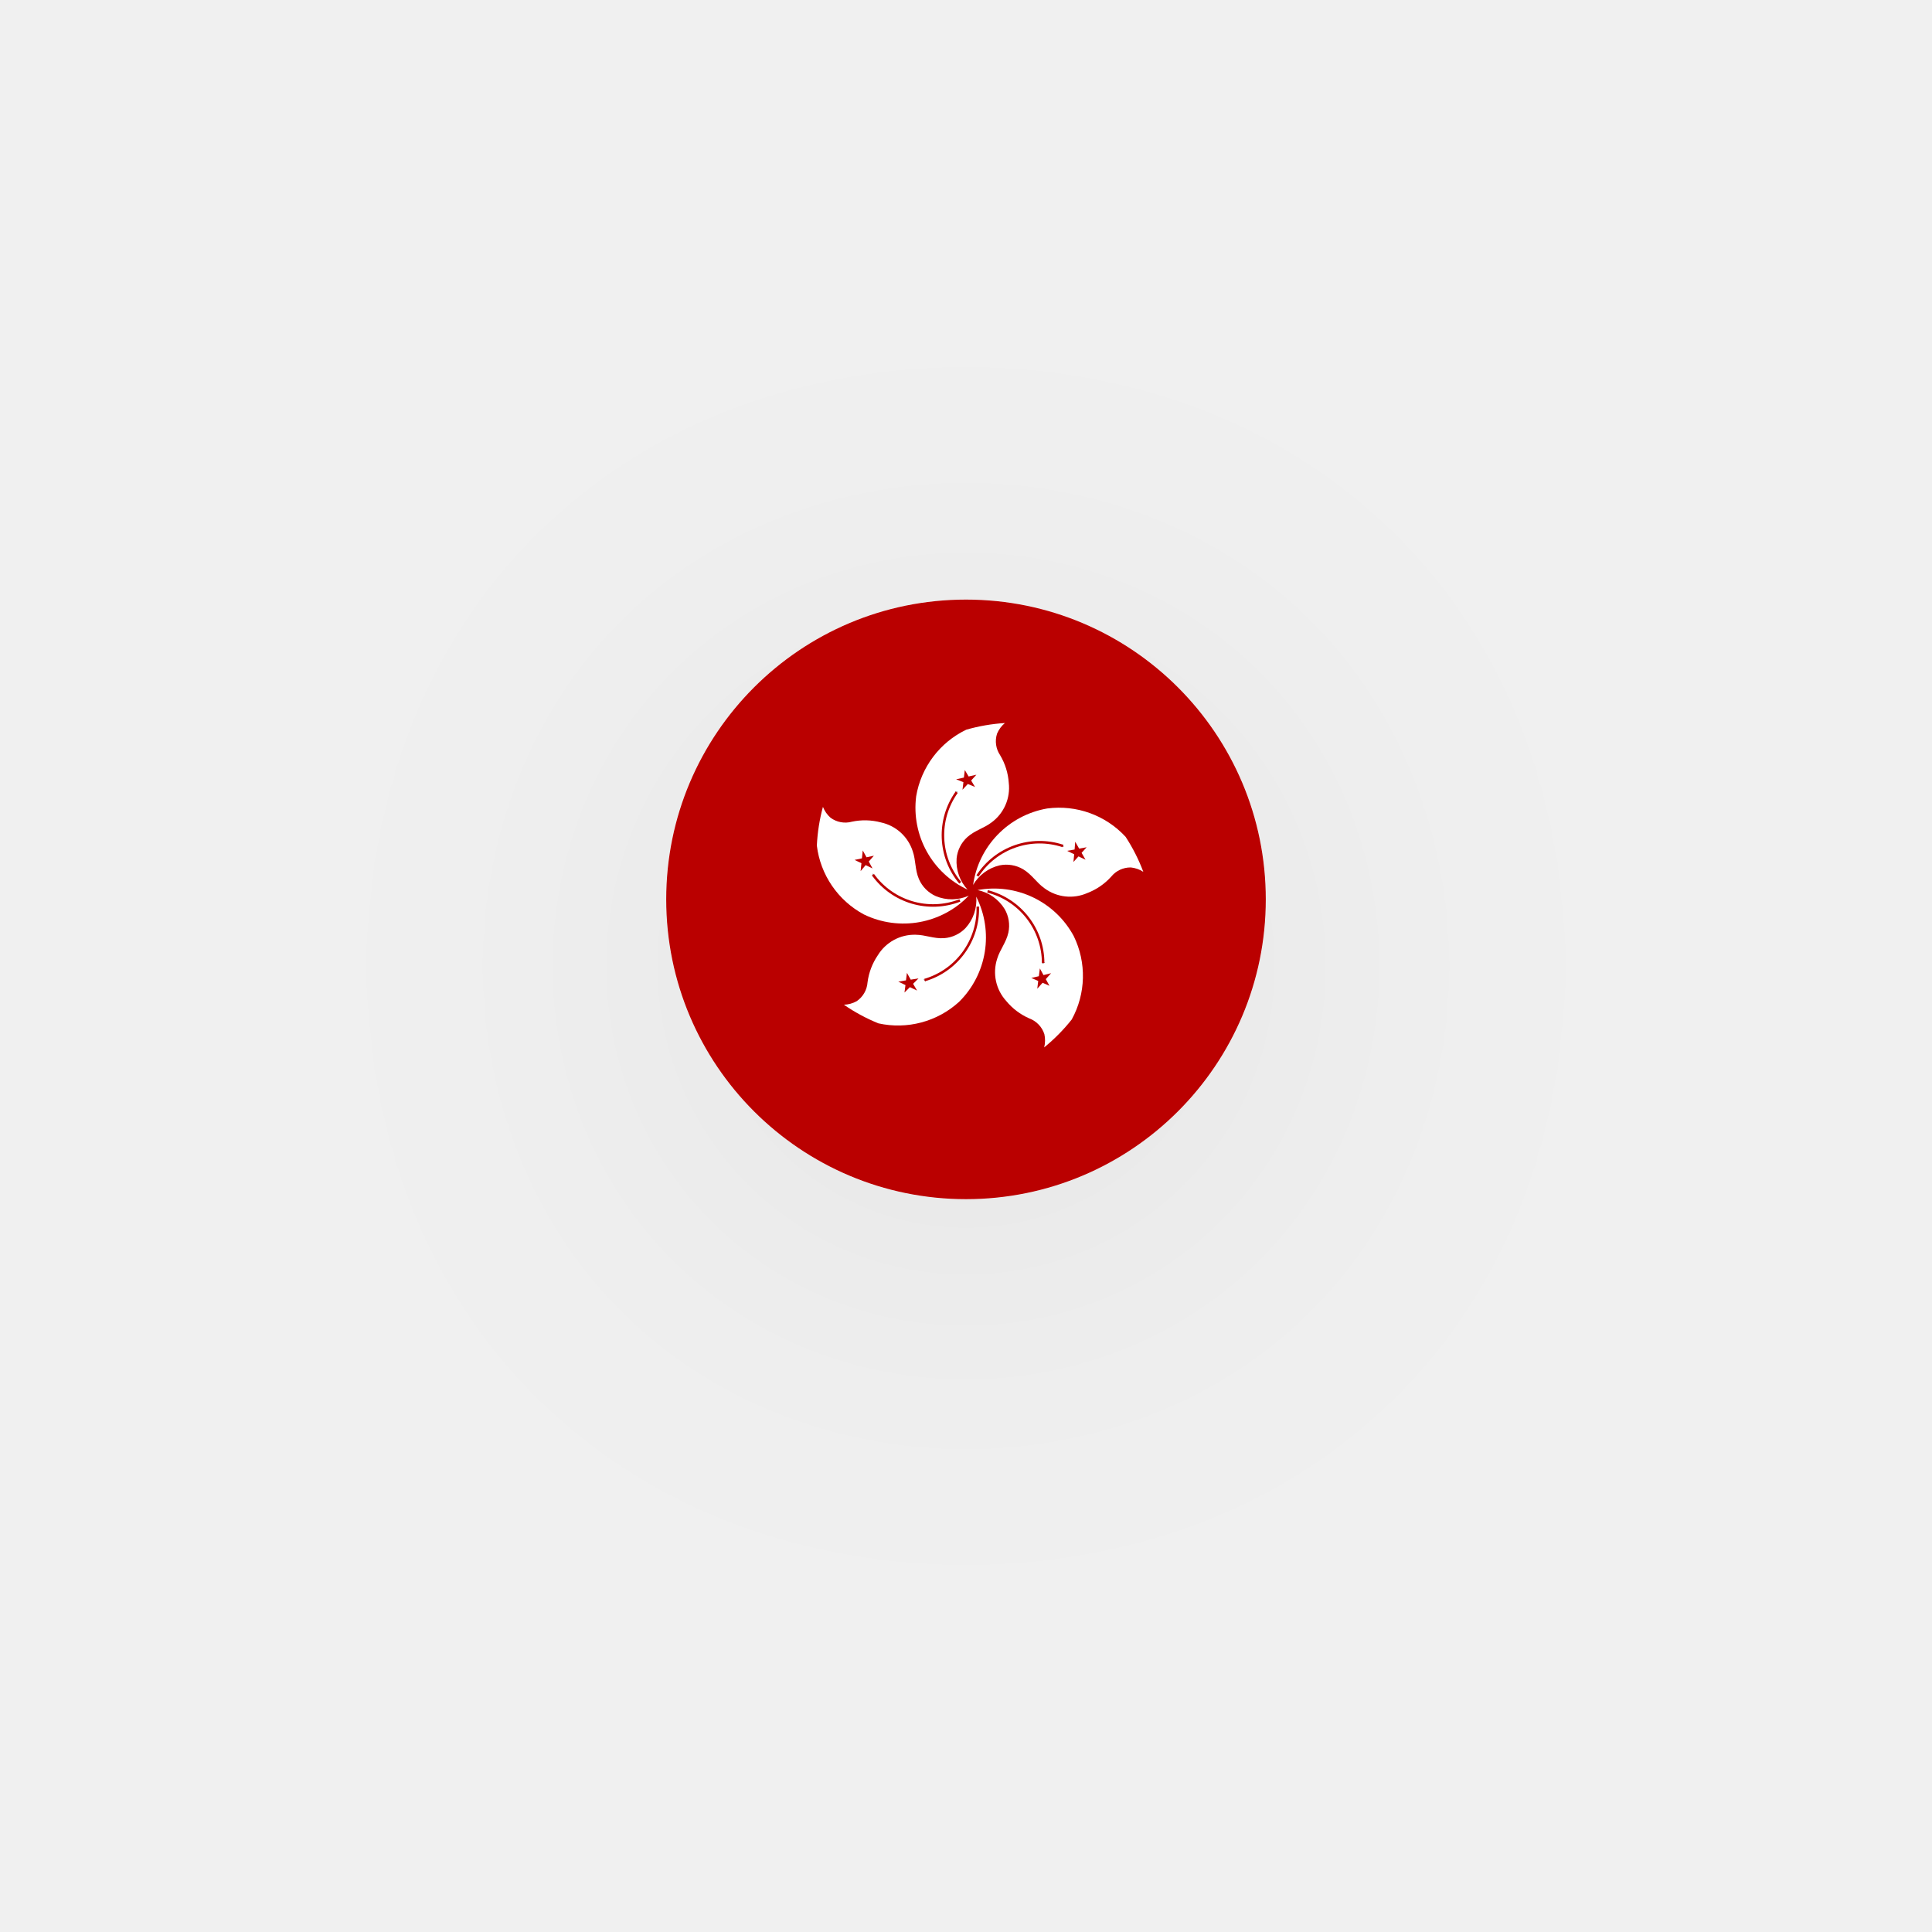
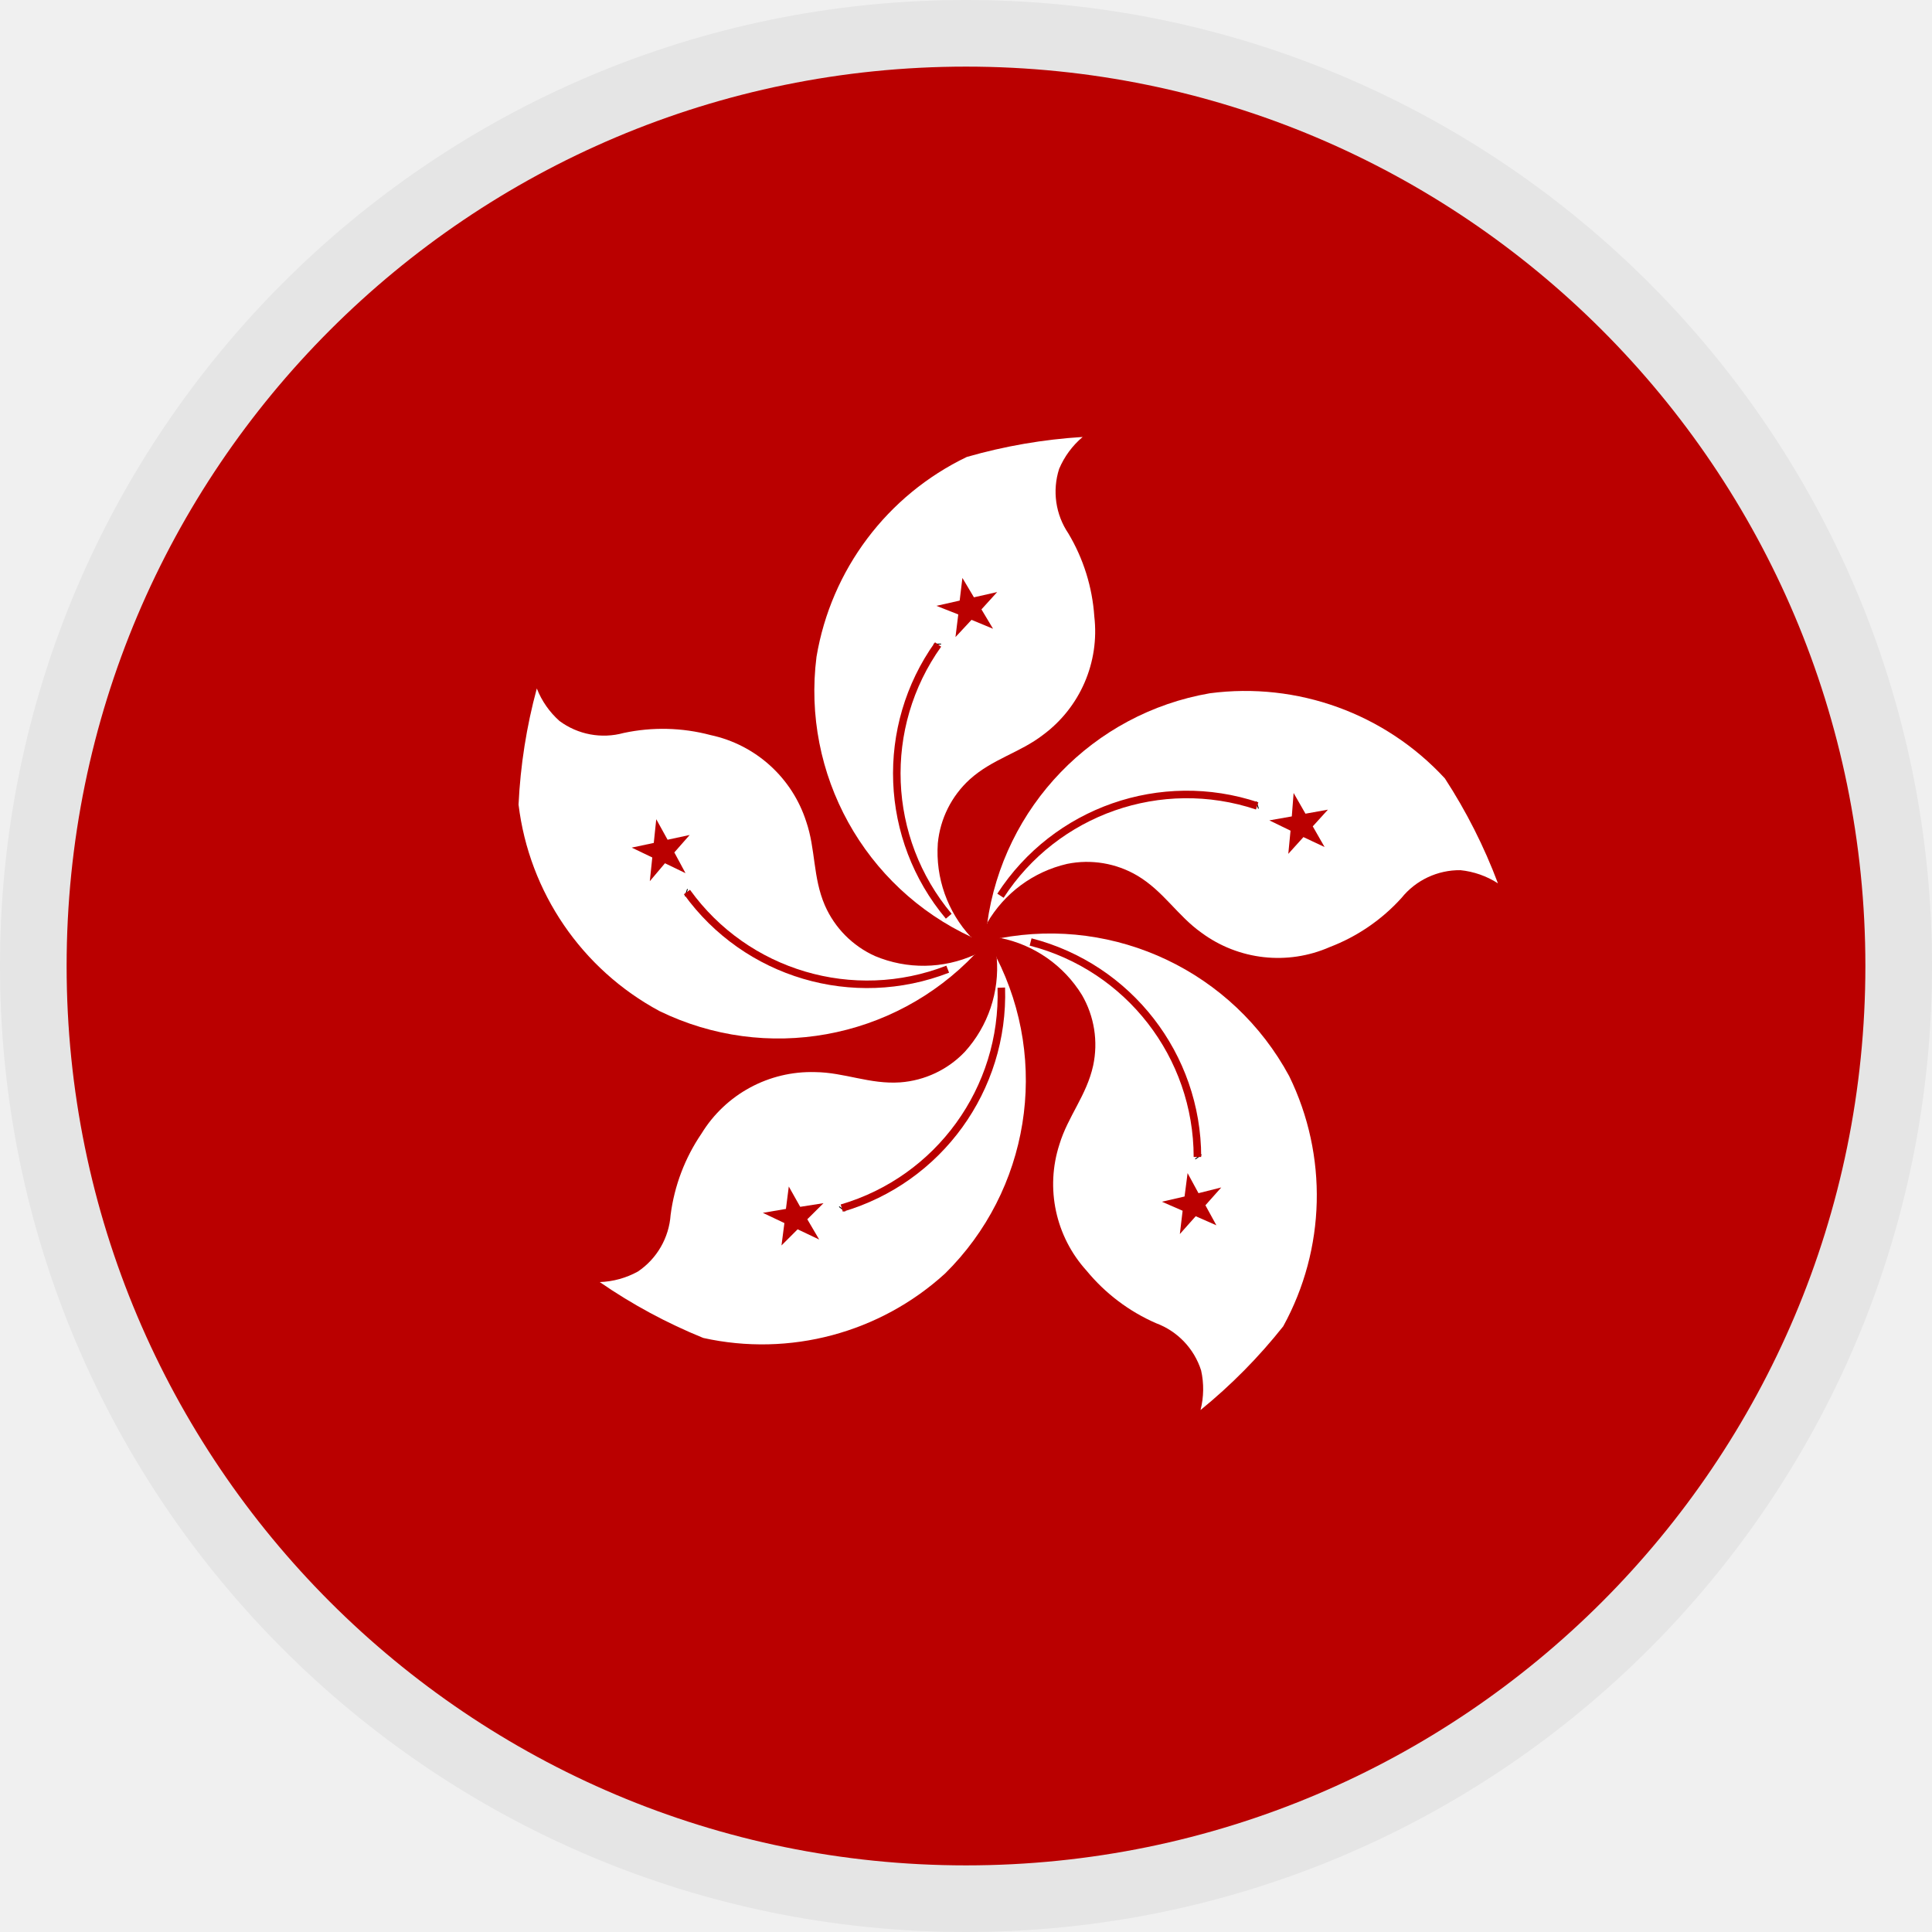
- <svg xmlns="http://www.w3.org/2000/svg" width="87" height="87" viewBox="0 0 87 87">
+ <svg xmlns="http://www.w3.org/2000/svg" width="29" height="29" viewBox="0 0 29 29">
  <defs>
-     <style>.a,.c,.g{fill:#fff;}.a{stroke:#707070;}.b{fill:rgba(0,0,0,0.67);}.d{clip-path:url(#c);}.e{clip-path:url(#d);}.f,.h,.j,.k,.m,.o,.q{fill:#ba0000;}.g,.h,.j,.k,.m,.o,.q{fill-rule:evenodd;}.h,.k,.m,.o,.q{stroke:#000;}.h,.i{stroke-width:0.113px;}.i,.l,.n,.p,.r{fill:none;stroke:#ba0000;}.k,.l{stroke-width:0.113px;}.m,.n{stroke-width:0.113px;}.o,.p{stroke-width:0.113px;}.q,.r{stroke-width:0.113px;}.s{filter:url(#a);}</style>
-     <filter id="a" x="0" y="0" width="87" height="87" filterUnits="userSpaceOnUse">
-       <feOffset dy="3" input="SourceAlpha" />
-       <feGaussianBlur stdDeviation="10" result="b" />
-       <feFlood flood-opacity="0.051" />
-       <feComposite operator="in" in2="b" />
-       <feComposite in="SourceGraphic" />
-     </filter>
-     <clipPath id="c">
-       <ellipse class="a" cx="13.5" cy="13.5" rx="13.5" ry="13.5" />
+     <clipPath id="clip-path">
+       <ellipse id="Ellipse_16" data-name="Ellipse 16" cx="13.5" cy="13.5" rx="13.5" ry="13.5" fill="#fff" stroke="#707070" stroke-width="1" />
    </clipPath>
-     <clipPath id="d">
-       <rect class="b" width="36" height="27" transform="translate(-4.696)" />
+     <clipPath id="clip-path-2">
+       <rect id="rect3397" width="36" height="27" transform="translate(-4.696)" fill="rgba(0,0,0,0.67)" />
    </clipPath>
  </defs>
-   <g transform="translate(-397 -243)">
-     <g class="s" transform="matrix(1, 0, 0, 1, 397, 243)">
-       <ellipse class="c" cx="13.5" cy="13.5" rx="13.5" ry="13.5" transform="translate(30 27)" />
-     </g>
-     <g class="d" transform="translate(427 270)">
-       <g class="e" transform="translate(0.831)">
-         <rect class="f" width="38.572" height="27" transform="translate(32.59 27) rotate(180)" />
-         <g transform="translate(-6.502 0.24)">
-           <g transform="translate(0.227 -0.136)">
-             <path class="g" d="M19.03,12.964A4.073,4.073,0,0,1,16.7,8.755a4.076,4.076,0,0,1,2.256-3,8.107,8.107,0,0,1,1.739-.3,1.278,1.278,0,0,0-.353.479,1.119,1.119,0,0,0,.139.97A2.8,2.8,0,0,1,20.87,8.15,1.932,1.932,0,0,1,20.1,9.927c-.349.269-.76.361-1.1.668a1.489,1.489,0,0,0-.479.958,1.876,1.876,0,0,0,.5,1.412Z" />
-             <path class="h" d="M18.513,8.57V8.557" />
-             <path class="i" d="M18.685,12.649a3.334,3.334,0,0,1-.16-4.079" />
-             <path class="j" d="M19.176,8.043l.174.291h0L19.027,8.2l-.241.259.042-.34L18.5,7.99l.349-.079.041-.34.173.291.349-.079Z" />
+   <g id="HKD" transform="translate(-426 -269)">
+     <circle id="Ellipse_57" data-name="Ellipse 57" cx="14.5" cy="14.5" r="14.5" transform="translate(426 269)" opacity="0.05" />
+     <g id="Mask_Group_12" data-name="Mask Group 12" transform="translate(427 270)" clip-path="url(#clip-path)">
+       <g id="hkg" transform="translate(0.831)" clip-path="url(#clip-path-2)">
+         <rect id="rect148" width="38.572" height="27" transform="translate(32.59 27) rotate(180)" fill="#ba0000" />
+         <g id="g694" transform="translate(-6.502 0.24)">
+           <g id="g669" transform="translate(0.227 -0.136)">
+             <path id="path573" d="M19.03,12.964A4.073,4.073,0,0,1,16.7,8.755a4.076,4.076,0,0,1,2.256-3,8.107,8.107,0,0,1,1.739-.3,1.278,1.278,0,0,0-.353.479,1.119,1.119,0,0,0,.139.97A2.8,2.8,0,0,1,20.87,8.15,1.932,1.932,0,0,1,20.1,9.927c-.349.269-.76.361-1.1.668a1.489,1.489,0,0,0-.479.958,1.876,1.876,0,0,0,.5,1.412Z" fill="#fff" fill-rule="evenodd" />
+             <path id="path574" d="M18.513,8.57V8.557" fill="#ba0000" stroke="#000" stroke-width="0.113" fill-rule="evenodd" />
+             <path id="path575" d="M18.685,12.649a3.334,3.334,0,0,1-.16-4.079" fill="none" stroke="#ba0000" stroke-width="0.113" />
+             <path id="polygon638" d="M19.176,8.043l.174.291h0L19.027,8.2l-.241.259.042-.34L18.5,7.99l.349-.079.041-.34.173.291.349-.079Z" fill="#ba0000" fill-rule="evenodd" />
          </g>
-           <g transform="translate(26.307 -9.366) rotate(72.961)">
-             <path class="g" d="M19.03,12.964A4.073,4.073,0,0,1,16.7,8.755a4.076,4.076,0,0,1,2.256-3,8.107,8.107,0,0,1,1.739-.3,1.278,1.278,0,0,0-.353.479,1.119,1.119,0,0,0,.139.97A2.8,2.8,0,0,1,20.87,8.15,1.932,1.932,0,0,1,20.1,9.927c-.349.269-.76.361-1.1.668a1.489,1.489,0,0,0-.479.958,1.876,1.876,0,0,0,.5,1.412Z" />
-             <path class="k" d="M18.513,8.57V8.557" />
-             <path class="l" d="M18.685,12.649a3.334,3.334,0,0,1-.16-4.079" />
-             <path class="j" d="M19.176,8.043l.174.291h0L19.027,8.2l-.241.259.042-.34L18.5,7.99l.349-.079.041-.34.173.291.349-.079Z" />
+           <g id="g674" transform="translate(26.307 -9.366) rotate(72.961)">
+             <path id="path675" d="M19.03,12.964A4.073,4.073,0,0,1,16.7,8.755a4.076,4.076,0,0,1,2.256-3,8.107,8.107,0,0,1,1.739-.3,1.278,1.278,0,0,0-.353.479,1.119,1.119,0,0,0,.139.97A2.8,2.8,0,0,1,20.87,8.15,1.932,1.932,0,0,1,20.1,9.927c-.349.269-.76.361-1.1.668a1.489,1.489,0,0,0-.479.958,1.876,1.876,0,0,0,.5,1.412Z" fill="#fff" fill-rule="evenodd" />
+             <path id="path676" d="M18.513,8.57V8.557" fill="#ba0000" stroke="#000" stroke-width="0.113" fill-rule="evenodd" />
+             <path id="path677" d="M18.685,12.649a3.334,3.334,0,0,1-.16-4.079" fill="none" stroke="#ba0000" stroke-width="0.113" />
+             <path id="polygon678" d="M19.176,8.043l.174.291h0L19.027,8.2l-.241.259.042-.34L18.5,7.99l.349-.079.041-.34.173.291.349-.079Z" fill="#ba0000" fill-rule="evenodd" />
          </g>
-           <g transform="matrix(-0.814, 0.582, -0.582, -0.814, 42.712, 12.321)">
-             <path class="g" d="M19.03,12.964A4.073,4.073,0,0,1,16.7,8.755a4.076,4.076,0,0,1,2.256-3,8.107,8.107,0,0,1,1.739-.3,1.278,1.278,0,0,0-.353.479,1.119,1.119,0,0,0,.139.97A2.8,2.8,0,0,1,20.87,8.15,1.932,1.932,0,0,1,20.1,9.927c-.349.269-.76.361-1.1.668a1.489,1.489,0,0,0-.479.958,1.875,1.875,0,0,0,.5,1.411Z" />
-             <path class="m" d="M18.513,8.57V8.557" />
-             <path class="n" d="M18.685,12.649a3.334,3.334,0,0,1-.16-4.079" />
-             <path class="j" d="M19.175,8.043l.174.291h0L19.027,8.2l-.241.259.042-.34L18.5,7.99l.349-.079.041-.34.173.291.349-.079Z" />
+           <g id="g679" transform="matrix(-0.814, 0.582, -0.582, -0.814, 42.712, 12.321)">
+             <path id="path680" d="M19.03,12.964A4.073,4.073,0,0,1,16.7,8.755a4.076,4.076,0,0,1,2.256-3,8.107,8.107,0,0,1,1.739-.3,1.278,1.278,0,0,0-.353.479,1.119,1.119,0,0,0,.139.97A2.8,2.8,0,0,1,20.87,8.15,1.932,1.932,0,0,1,20.1,9.927c-.349.269-.76.361-1.1.668a1.489,1.489,0,0,0-.479.958,1.875,1.875,0,0,0,.5,1.411Z" fill="#fff" fill-rule="evenodd" />
+             <path id="path681" d="M18.513,8.57V8.557" fill="#ba0000" stroke="#000" stroke-width="0.113" fill-rule="evenodd" />
+             <path id="path682" d="M18.685,12.649a3.334,3.334,0,0,1-.16-4.079" fill="none" stroke="#ba0000" stroke-width="0.113" />
+             <path id="polygon683" d="M19.175,8.043l.174.291h0L19.027,8.2l-.241.259.042-.34L18.5,7.99l.349-.079.041-.34.173.291.349-.079Z" fill="#ba0000" fill-rule="evenodd" />
          </g>
-           <g transform="matrix(-0.787, -0.618, 0.618, -0.787, 26.589, 35.087)">
-             <path class="g" d="M19.03,12.964A4.073,4.073,0,0,1,16.7,8.755a4.076,4.076,0,0,1,2.256-3,8.107,8.107,0,0,1,1.739-.3,1.278,1.278,0,0,0-.353.479,1.119,1.119,0,0,0,.139.97A2.8,2.8,0,0,1,20.87,8.15,1.932,1.932,0,0,1,20.1,9.927c-.349.269-.76.361-1.1.668a1.489,1.489,0,0,0-.479.958,1.875,1.875,0,0,0,.5,1.412Z" />
-             <path class="o" d="M18.513,8.57V8.557" />
-             <path class="p" d="M18.685,12.649a3.334,3.334,0,0,1-.16-4.079" />
-             <path class="j" d="M19.176,8.043l.174.291h0L19.027,8.2l-.241.259.042-.34L18.5,7.99l.349-.079.041-.34.173.291.349-.079Z" />
+           <g id="g684" transform="matrix(-0.787, -0.618, 0.618, -0.787, 26.589, 35.087)">
+             <path id="path685" d="M19.03,12.964A4.073,4.073,0,0,1,16.7,8.755a4.076,4.076,0,0,1,2.256-3,8.107,8.107,0,0,1,1.739-.3,1.278,1.278,0,0,0-.353.479,1.119,1.119,0,0,0,.139.97A2.8,2.8,0,0,1,20.87,8.15,1.932,1.932,0,0,1,20.1,9.927c-.349.269-.76.361-1.1.668a1.489,1.489,0,0,0-.479.958,1.875,1.875,0,0,0,.5,1.412Z" fill="#fff" fill-rule="evenodd" />
+             <path id="path686" d="M18.513,8.57V8.557" fill="#ba0000" stroke="#000" stroke-width="0.113" fill-rule="evenodd" />
+             <path id="path687" d="M18.685,12.649a3.334,3.334,0,0,1-.16-4.079" fill="none" stroke="#ba0000" stroke-width="0.113" />
+             <path id="polygon688" d="M19.176,8.043l.174.291h0L19.027,8.2l-.241.259.042-.34L18.5,7.99l.349-.079.041-.34.173.291.349-.079Z" fill="#ba0000" fill-rule="evenodd" />
          </g>
-           <g transform="translate(0.918 26.942) rotate(-71.272)">
-             <path class="g" d="M19.03,12.964A4.073,4.073,0,0,1,16.7,8.755a4.076,4.076,0,0,1,2.256-3,8.107,8.107,0,0,1,1.739-.3,1.278,1.278,0,0,0-.353.479,1.119,1.119,0,0,0,.139.97A2.8,2.8,0,0,1,20.87,8.15,1.932,1.932,0,0,1,20.1,9.927c-.349.269-.76.361-1.1.668a1.489,1.489,0,0,0-.479.958,1.875,1.875,0,0,0,.5,1.411Z" />
-             <path class="q" d="M18.513,8.57V8.557" />
-             <path class="r" d="M18.685,12.649a3.334,3.334,0,0,1-.16-4.079" />
-             <path class="j" d="M19.175,8.043l.174.291h0L19.027,8.2l-.241.259.042-.34L18.5,7.99l.349-.079.041-.34.173.291.349-.079Z" />
+           <g id="g689" transform="translate(0.918 26.942) rotate(-71.272)">
+             <path id="path690" d="M19.03,12.964A4.073,4.073,0,0,1,16.7,8.755a4.076,4.076,0,0,1,2.256-3,8.107,8.107,0,0,1,1.739-.3,1.278,1.278,0,0,0-.353.479,1.119,1.119,0,0,0,.139.97A2.8,2.8,0,0,1,20.87,8.15,1.932,1.932,0,0,1,20.1,9.927c-.349.269-.76.361-1.1.668a1.489,1.489,0,0,0-.479.958,1.875,1.875,0,0,0,.5,1.411Z" fill="#fff" fill-rule="evenodd" />
+             <path id="path691" d="M18.513,8.57V8.557" fill="#ba0000" stroke="#000" stroke-width="0.113" fill-rule="evenodd" />
+             <path id="path692" d="M18.685,12.649a3.334,3.334,0,0,1-.16-4.079" fill="none" stroke="#ba0000" stroke-width="0.113" />
+             <path id="polygon693" d="M19.175,8.043l.174.291h0L19.027,8.2l-.241.259.042-.34L18.5,7.99l.349-.079.041-.34.173.291.349-.079Z" fill="#ba0000" fill-rule="evenodd" />
          </g>
        </g>
      </g>
    </g>
  </g>
</svg>
